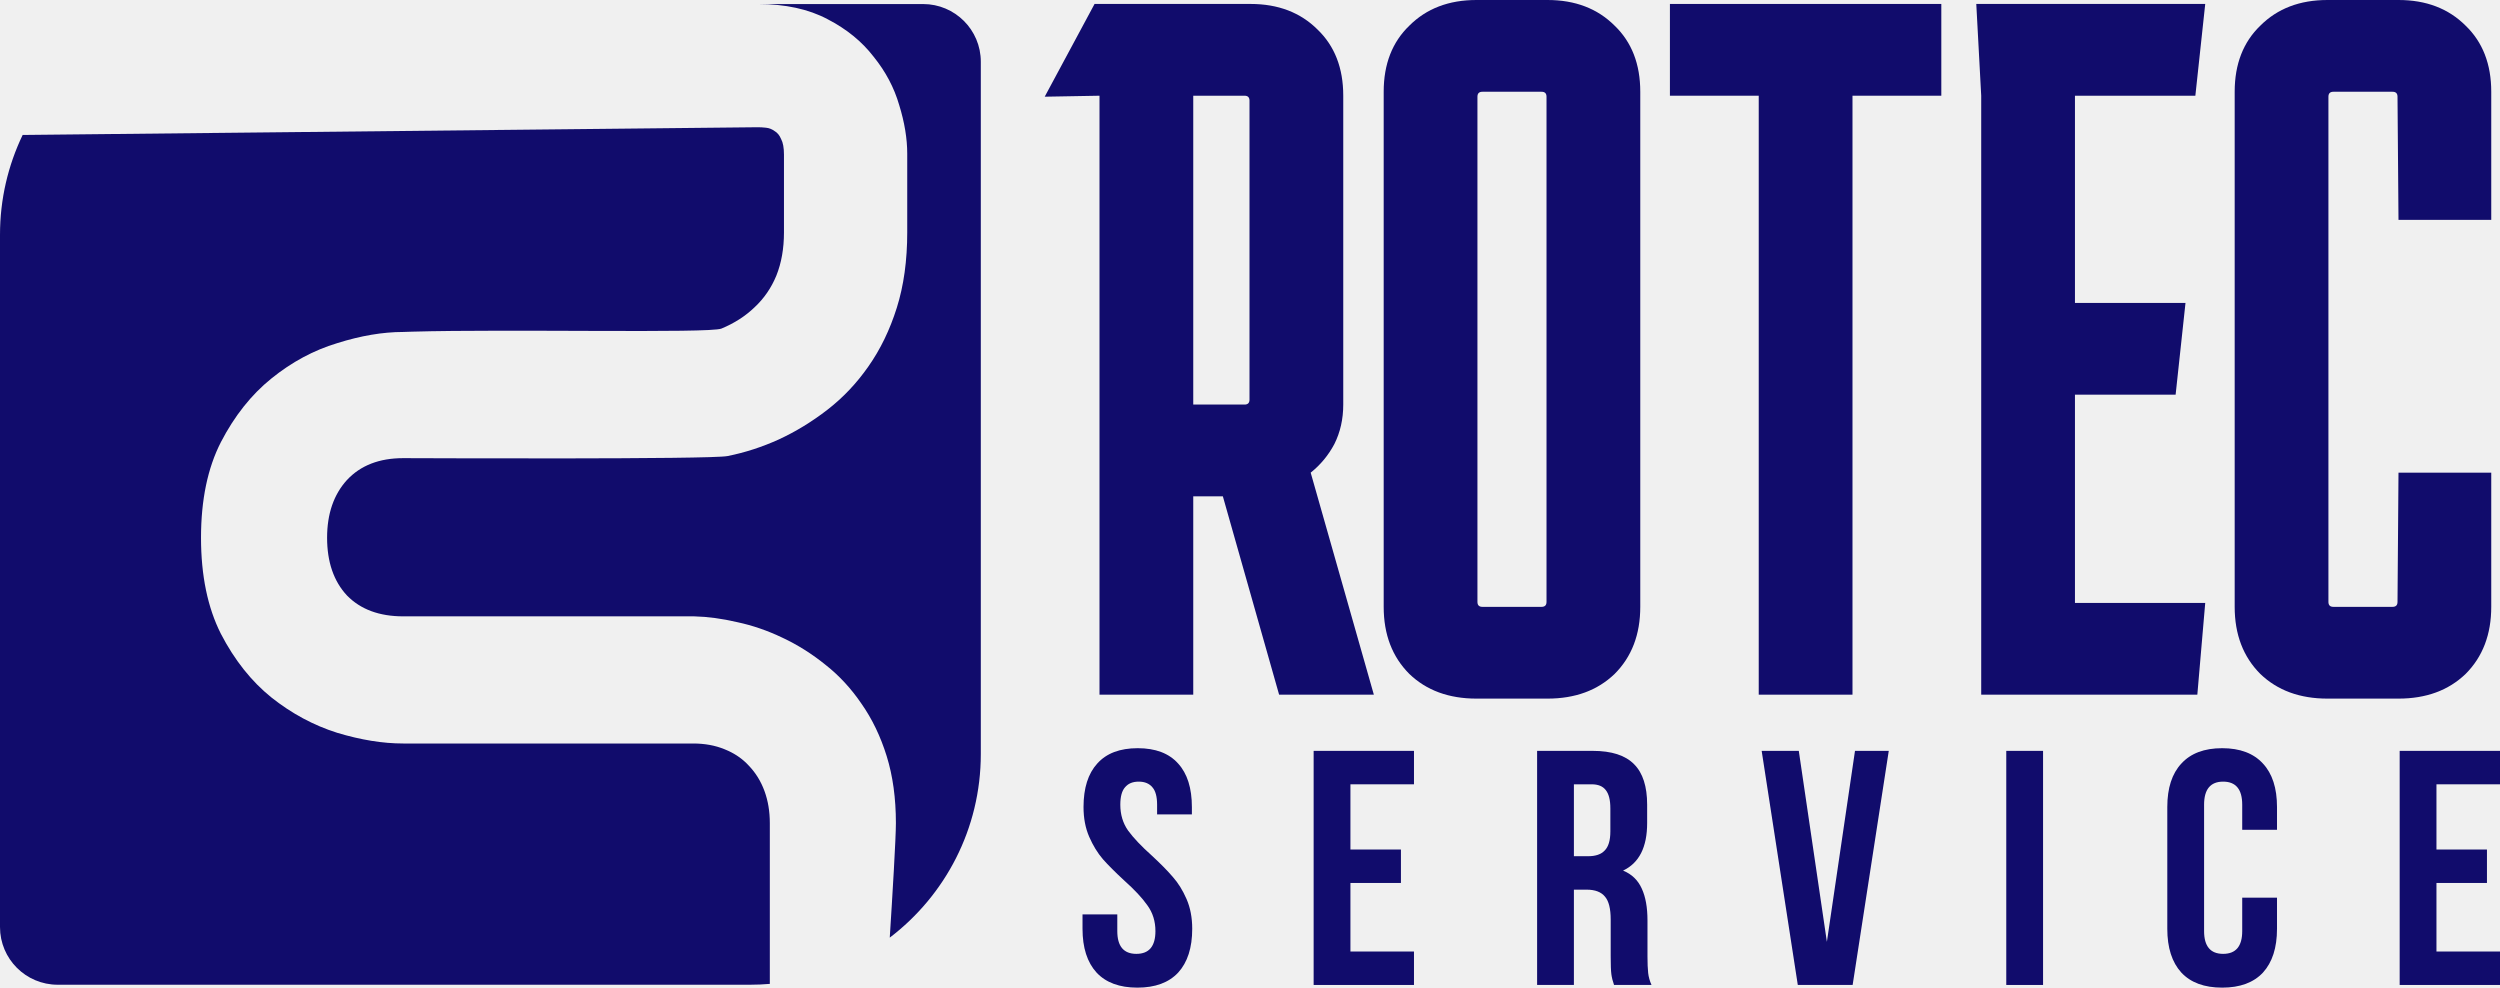
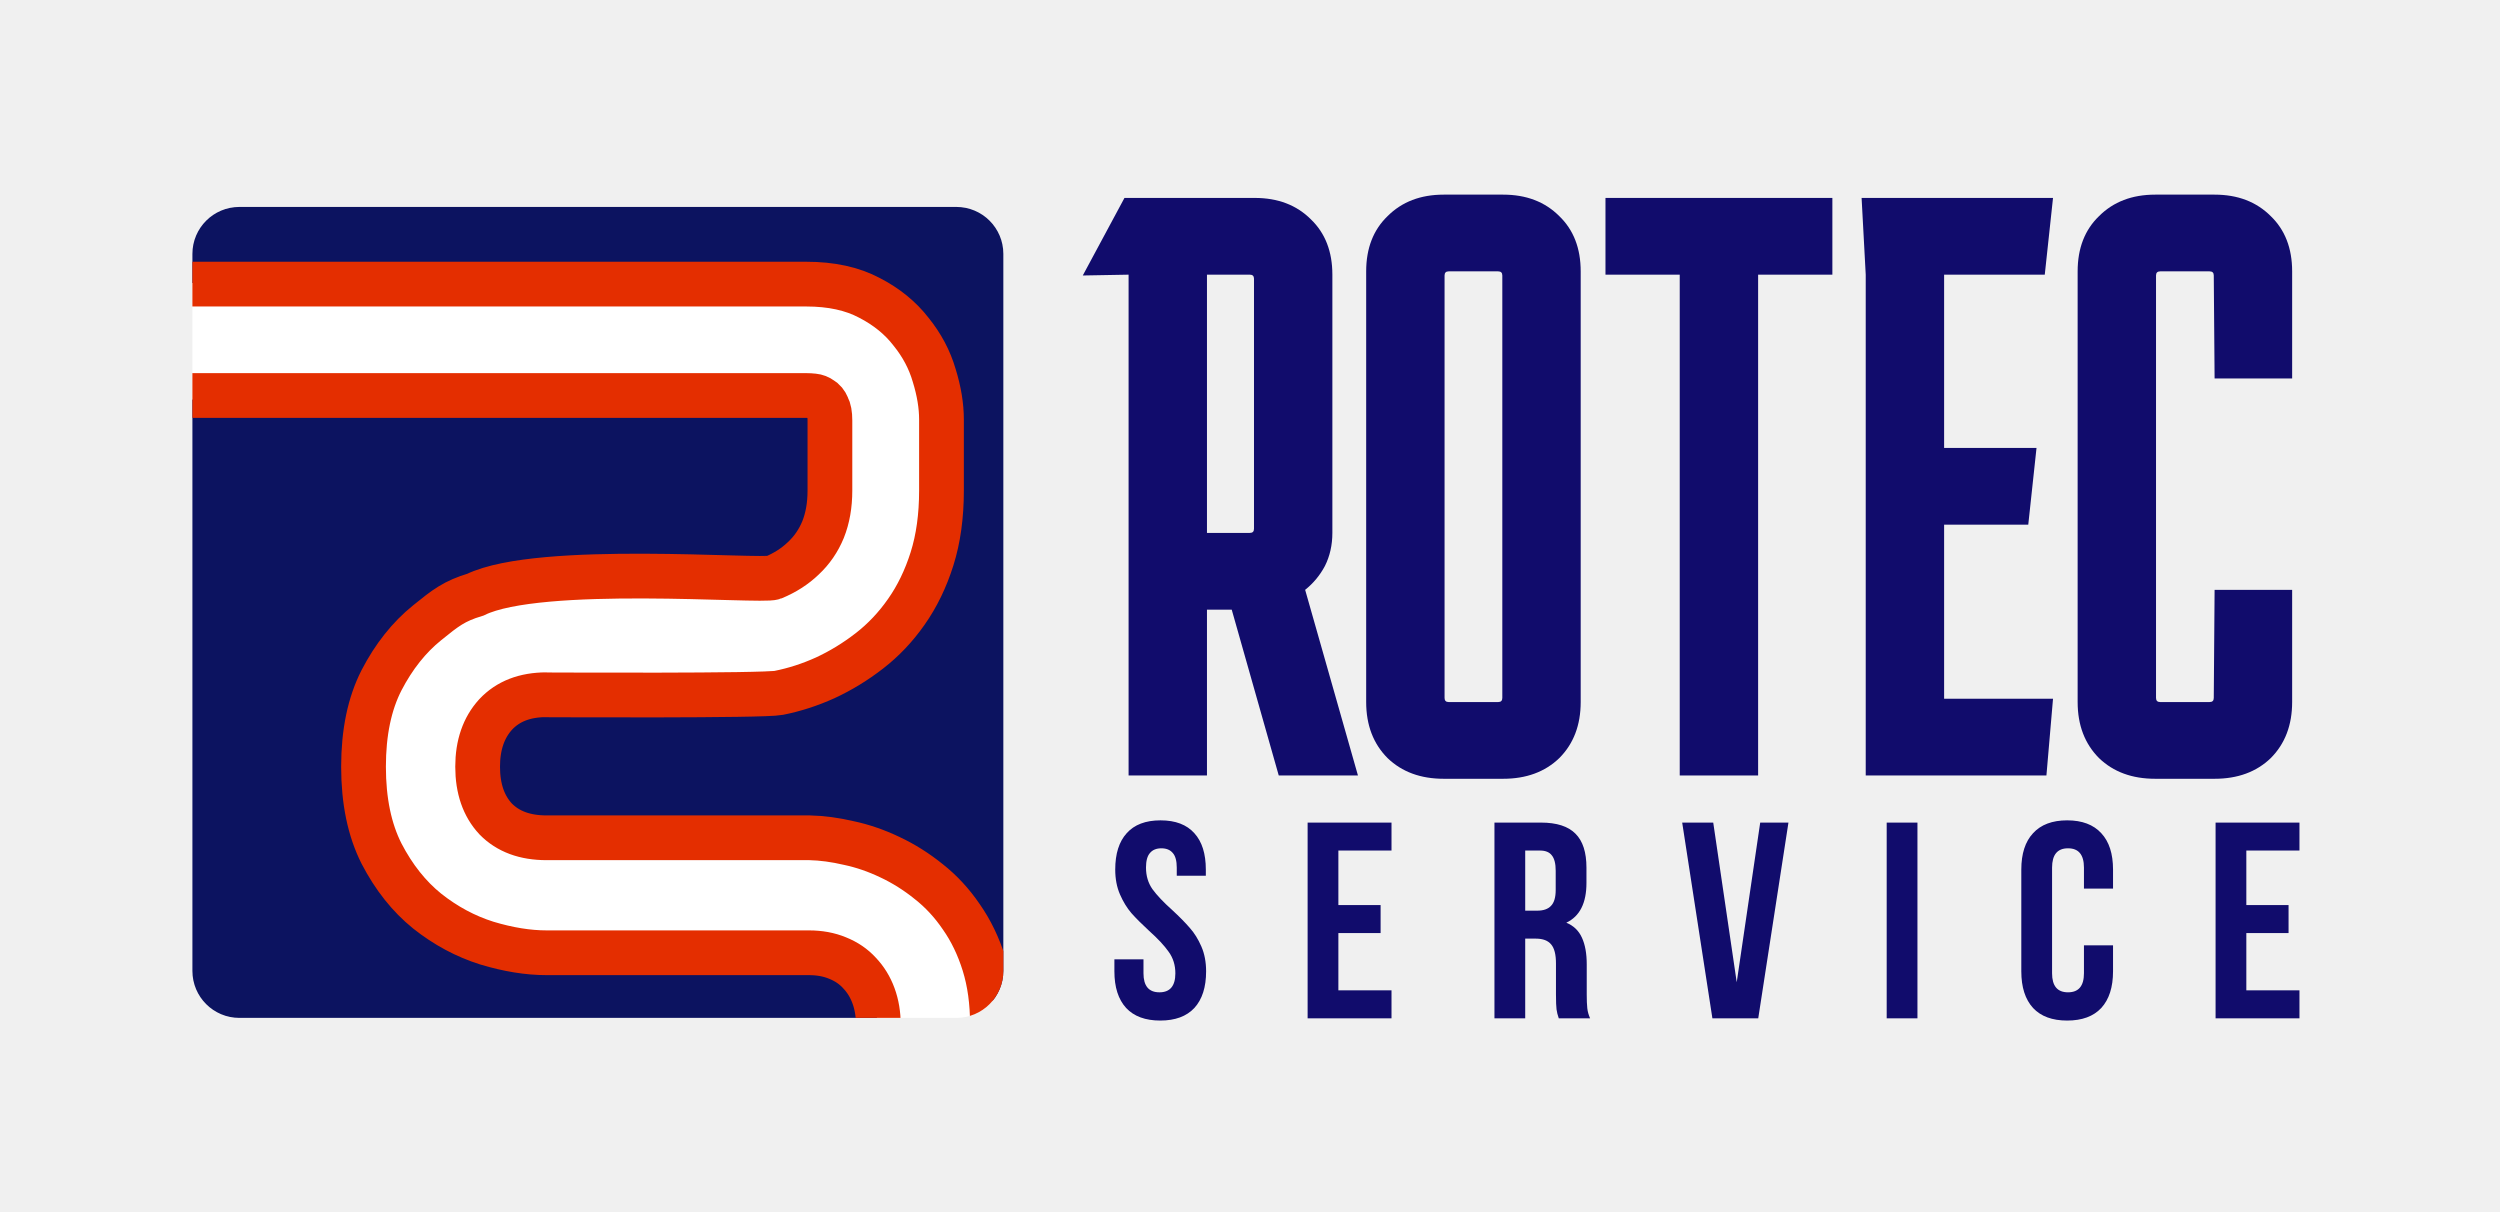
- <svg xmlns="http://www.w3.org/2000/svg" width="1658" height="655" viewBox="0 0 1658 655" fill="none">
-   <path d="M502.637 84.382C504.313 84.382 506.094 84.487 507.98 84.697C510.076 84.906 511.964 85.64 513.641 86.897C515.527 87.944 516.994 89.724 518.042 92.238C519.299 94.542 519.929 97.999 519.929 102.607V154.141C519.929 164.825 518.252 174.358 514.898 182.737C511.545 190.907 506.722 197.924 500.434 203.79C494.356 209.655 487.02 214.368 478.426 217.929C470.303 221.176 337.379 218.132 273.26 219.966L267.274 220.161C253.808 220.179 239.276 222.645 223.681 227.562C208.03 232.283 193.451 240.115 179.944 251.058C166.651 261.786 155.503 275.841 146.498 293.22C137.708 310.386 133.313 331.521 133.313 356.625C133.314 381.729 137.708 402.971 146.498 420.351C155.503 437.73 166.651 451.785 179.944 462.514C193.451 473.242 208.03 481.074 223.681 486.009C239.332 490.729 253.911 493.089 267.418 493.089H459.732C467.45 493.089 474.419 494.376 480.636 496.95C487.068 499.525 492.428 503.174 496.716 507.894C501.219 512.615 504.65 518.194 507.008 524.631C509.366 531.068 510.545 538.149 510.545 545.873V652.513C506.219 652.881 501.842 653.072 497.421 653.072H38.264C17.131 653.072 0 635.943 0 614.814V155.715C2.91203e-05 131.999 5.396 109.542 15.027 89.506L502.637 84.382Z" fill="#110C6C" />
-   <path d="M612.212 2.683C633.344 2.683 650.475 19.812 650.475 40.942V500.038C650.475 549.729 626.786 593.886 590.087 621.841C591.864 593.956 594.159 555.997 594.159 545.873C594.159 529.352 592.122 514.546 588.048 501.457C583.975 488.369 578.401 476.782 571.326 466.697C564.466 456.613 556.532 448.03 547.527 440.949C538.523 433.654 528.982 427.647 518.906 422.927C509.043 418.206 499.074 414.772 488.997 412.627C478.921 410.266 469.38 408.978 460.376 408.764H267.418C251.553 408.763 239.118 404.151 230.113 394.925C221.323 385.484 216.928 372.717 216.928 356.625C216.928 340.748 221.323 327.981 230.113 318.325C239.118 308.67 251.553 303.841 267.418 303.841C277.479 303.841 471.181 304.762 482.512 302.458C494.041 300.154 505.361 296.487 516.471 291.459C527.79 286.222 538.585 279.622 548.856 271.662C559.127 263.701 568.141 254.17 575.897 243.068C583.862 231.756 590.15 218.767 594.762 204.103C599.373 189.439 601.678 172.785 601.678 154.141V101.979C601.678 91.924 599.898 81.136 596.334 69.615C592.98 58.093 587.32 47.409 579.355 37.563C571.599 27.508 561.432 19.233 548.856 12.739C536.279 6.036 520.873 2.683 502.637 2.683H612.212Z" fill="#110C6C" />
-   <path d="M692.846 64.132L725.914 2.618H829.325C847.651 2.618 862.486 8.289 873.83 19.632C885.175 30.539 890.847 45.154 890.847 63.478V268.308C890.847 277.906 888.884 286.631 884.957 294.484C881.03 301.9 875.794 308.226 869.249 313.462L911.137 460.704H848.305L810.999 329.168H791.364V460.704H729.187V63.478L692.846 64.132ZM825.398 63.478H791.364V268.308H825.398C827.579 268.308 828.67 267.217 828.67 265.035V66.75C828.67 64.568 827.579 63.478 825.398 63.478Z" fill="#110C6C" />
-   <path d="M1087.83 402.461C1087.83 420.785 1082.16 435.618 1070.81 446.961C1059.47 457.868 1044.63 463.321 1026.31 463.321H979.184C960.858 463.321 946.023 457.868 934.678 446.961C923.333 435.618 917.661 420.785 917.661 402.461V60.86C917.661 42.537 923.333 27.921 934.678 17.015C946.023 5.672 960.858 0 979.184 0H1026.31C1044.63 0 1059.47 5.672 1070.81 17.015C1082.16 27.921 1087.83 42.537 1087.83 60.86V402.461ZM983.111 60.86C980.929 60.86 979.838 61.951 979.838 64.132V399.189C979.838 401.371 980.929 402.461 983.111 402.461H1022.38C1024.56 402.461 1025.65 401.371 1025.65 399.189V64.132C1025.65 61.951 1024.56 60.86 1022.38 60.86H983.111Z" fill="#110C6C" />
-   <path d="M1107.49 63.478V2.618H1287.48V63.478H1228.57V460.704H1166.39V63.478H1107.49Z" fill="#110C6C" />
-   <path d="M1462.51 399.844L1457.27 460.704H1313.94V63.478L1310.67 2.618H1462.51L1455.96 63.478H1376.11V200.903H1449.42L1442.87 261.763H1376.11V399.844H1462.51Z" fill="#110C6C" />
-   <path d="M1652.2 313.462V402.461C1652.2 420.785 1646.53 435.618 1635.19 446.961C1623.84 457.868 1609.01 463.321 1590.68 463.321H1543.56C1525.23 463.321 1510.4 457.868 1499.05 446.961C1487.71 435.618 1482.04 420.785 1482.04 402.461V60.86C1482.04 42.537 1487.71 27.921 1499.05 17.015C1510.4 5.672 1525.23 0 1543.56 0H1590.68C1609.01 0 1623.84 5.672 1635.19 17.015C1646.53 27.921 1652.2 42.537 1652.2 60.86V145.815H1590.68L1590.03 64.132C1590.03 61.951 1588.94 60.86 1586.75 60.86H1547.49C1545.3 60.86 1544.21 61.951 1544.21 64.132V399.189C1544.21 401.371 1545.3 402.461 1547.49 402.461H1586.75C1588.94 402.461 1590.03 401.371 1590.03 399.189L1590.68 313.462H1652.2Z" fill="#110C6C" />
-   <path d="M718.592 535.236C718.592 522.668 721.624 513.057 727.687 506.404C733.749 499.602 742.696 496.201 754.526 496.201C766.356 496.201 775.303 499.602 781.366 506.404C787.429 513.057 790.46 522.668 790.46 535.236V540.115H767.391V533.683C767.391 528.36 766.356 524.516 764.286 522.15C762.216 519.637 759.184 518.38 755.192 518.38C751.199 518.38 748.167 519.637 746.097 522.15C744.027 524.516 742.992 528.36 742.992 533.683C742.992 540.189 744.692 545.881 748.094 550.761C751.643 555.64 756.892 561.185 763.842 567.395C769.61 572.717 774.268 577.449 777.817 581.589C781.366 585.581 784.397 590.46 786.911 596.227C789.425 601.993 790.682 608.573 790.682 615.966C790.682 628.534 787.577 638.218 781.366 645.02C775.155 651.673 766.134 655 754.304 655C742.474 655 733.454 651.673 727.243 645.02C721.032 638.218 717.927 628.534 717.927 615.966V606.429H740.995V617.518C740.995 627.573 745.21 632.6 753.639 632.6C762.068 632.6 766.282 627.573 766.282 617.518C766.282 611.013 764.508 605.32 760.959 600.441C757.558 595.561 752.382 590.017 745.432 583.807C739.665 578.484 735.006 573.826 731.457 569.834C727.908 565.694 724.877 560.741 722.363 554.975C719.849 549.208 718.592 542.629 718.592 535.236Z" fill="#110C6C" />
-   <path d="M929.1 563.402V585.581H895.606V631.047H937.751V653.226H871.206V497.976H937.751V520.154H895.606V563.402H929.1Z" fill="#110C6C" />
-   <path d="M1070.43 653.226C1069.55 650.712 1068.95 648.346 1068.66 646.129C1068.36 643.911 1068.21 639.919 1068.21 634.152V609.756C1068.21 602.659 1066.96 597.631 1064.44 594.674C1061.93 591.569 1057.86 590.017 1052.24 590.017H1043.81V653.226H1019.41V497.976H1056.24C1068.81 497.976 1077.97 500.933 1083.74 506.847C1089.51 512.614 1092.39 521.559 1092.39 533.683V545.881C1092.39 561.85 1087.07 572.348 1076.42 577.375C1082.19 579.741 1086.33 583.733 1088.84 589.351C1091.36 594.822 1092.61 601.845 1092.61 610.421V634.374C1092.61 638.81 1092.76 642.432 1093.06 645.241C1093.35 647.903 1094.09 650.564 1095.28 653.226H1070.43ZM1043.81 567.838H1053.35C1058.23 567.838 1061.86 566.581 1064.22 564.068C1066.74 561.554 1067.99 557.34 1067.99 551.426V536.123C1067.99 530.504 1066.96 526.438 1064.89 523.925C1062.96 521.411 1059.86 520.154 1055.57 520.154H1043.81V567.838Z" fill="#110C6C" />
-   <path d="M1230.23 497.976H1252.63L1228.67 653.226H1192.3L1168.34 497.976H1192.96L1211.59 624.615L1230.23 497.976Z" fill="#110C6C" />
-   <path d="M1354.96 497.976V653.226H1330.56V497.976H1354.96Z" fill="#110C6C" />
-   <path d="M1510.11 615.966C1510.11 628.534 1507 638.218 1500.79 645.02C1494.58 651.673 1485.56 655 1473.73 655C1461.9 655 1452.88 651.673 1446.67 645.02C1440.46 638.218 1437.35 628.534 1437.35 615.966V535.236C1437.35 522.668 1440.46 513.057 1446.67 506.404C1452.88 499.602 1461.9 496.201 1473.73 496.201C1485.56 496.201 1494.58 499.602 1500.79 506.404C1507 513.057 1510.11 522.668 1510.11 535.236V550.317H1487.04V533.683C1487.04 523.481 1482.82 518.38 1474.39 518.38C1465.97 518.38 1461.75 523.481 1461.75 533.683V617.518C1461.75 627.573 1465.97 632.6 1474.39 632.6C1482.82 632.6 1487.04 627.573 1487.04 617.518V595.34H1510.11V615.966Z" fill="#110C6C" />
-   <path d="M1649.35 563.402V585.581H1615.86V631.047H1658V653.226H1591.46V497.976H1658V520.154H1615.86V563.402H1649.35Z" fill="#110C6C" />
+ <svg xmlns="http://www.w3.org/2000/svg" width="2235" height="1083" viewBox="0 0 2235 1083" fill="none">
+   <path d="M968 246.286L1005.27 176.95H1121.81C1142.46 176.95 1159.18 183.343 1171.97 196.128C1184.75 208.422 1191.14 224.895 1191.14 245.548V476.419C1191.14 487.238 1188.93 497.073 1184.51 505.924C1180.08 514.283 1174.18 521.414 1166.8 527.314L1214.01 693.276H1143.2L1101.16 545.017H1079.03V693.276H1008.96V245.548L968 246.286ZM1117.38 245.548H1079.03V476.419H1117.38C1119.84 476.419 1121.07 475.19 1121.07 472.731V249.236C1121.07 246.777 1119.84 245.548 1117.38 245.548Z" fill="#110C6C" />
+   <path d="M1413.14 627.629C1413.14 648.282 1406.75 665.001 1393.96 677.787C1381.18 690.08 1364.46 696.227 1343.81 696.227H1290.7C1270.05 696.227 1253.33 690.08 1240.54 677.787C1227.76 665.001 1221.36 648.282 1221.36 627.629V242.598C1221.36 221.945 1227.76 205.471 1240.54 193.178C1253.33 180.393 1270.05 174 1290.7 174H1343.81C1364.46 174 1381.18 180.393 1393.96 193.178C1406.75 205.471 1413.14 221.945 1413.14 242.598V627.629ZM1295.12 242.598C1292.67 242.598 1291.44 243.827 1291.44 246.286V623.941C1291.44 626.4 1292.67 627.629 1295.12 627.629H1339.38C1341.84 627.629 1343.07 626.4 1343.07 623.941V246.286C1343.07 243.827 1341.84 242.598 1339.38 242.598H1295.12Z" fill="#110C6C" />
+   <path d="M1435.3 245.548V176.95H1638.14V245.548H1571.76V693.276H1501.68V245.548H1435.3Z" fill="#110C6C" />
+   <path d="M1835.4 624.679L1829.5 693.276H1667.96V245.548L1664.27 176.95H1835.4L1828.02 245.548H1738.04V400.446H1820.65L1813.27 469.043H1738.04V624.679H1835.4Z" fill="#110C6C" />
+   <path d="M2049.18 527.314V627.629C2049.18 648.282 2042.79 665.001 2030.01 677.787C2017.22 690.08 2000.5 696.227 1979.85 696.227H1926.74C1906.09 696.227 1889.37 690.08 1876.58 677.787C1863.8 665.001 1857.41 648.282 1857.41 627.629V242.598C1857.41 221.945 1863.8 205.471 1876.58 193.178C1889.37 180.393 1906.09 174 1926.74 174H1979.85C2000.5 174 2017.22 180.393 2030.01 193.178C2042.79 205.471 2049.18 221.945 2049.18 242.598V338.354H1979.85L1979.11 246.286C1979.11 243.827 1977.88 242.598 1975.42 242.598H1931.17C1928.71 242.598 1927.48 243.827 1927.48 246.286V623.941C1927.48 626.4 1928.71 627.629 1931.17 627.629H1975.42C1977.88 627.629 1979.11 626.4 1979.11 623.941L1979.85 527.314H2049.18Z" fill="#110C6C" />
+   <path d="M997.019 777.388C997.019 763.222 1000.44 752.39 1007.27 744.89C1014.1 737.224 1024.18 733.391 1037.52 733.391C1050.85 733.391 1060.93 737.224 1067.76 744.89C1074.6 752.39 1078.01 763.222 1078.01 777.388V782.888H1052.02V775.638C1052.02 769.638 1050.85 765.305 1048.52 762.639C1046.18 759.806 1042.77 758.389 1038.27 758.389C1033.77 758.389 1030.35 759.806 1028.02 762.639C1025.68 765.305 1024.52 769.638 1024.52 775.638C1024.52 782.971 1026.43 789.387 1030.27 794.887C1034.27 800.386 1040.18 806.636 1048.02 813.636C1054.52 819.635 1059.76 824.968 1063.76 829.634C1067.76 834.134 1071.18 839.634 1074.01 846.133C1076.85 852.633 1078.26 860.049 1078.26 868.382C1078.26 882.547 1074.76 893.463 1067.76 901.13C1060.76 908.629 1050.6 912.379 1037.27 912.379C1023.93 912.379 1013.77 908.629 1006.77 901.13C999.769 893.463 996.269 882.547 996.269 868.382V857.633H1022.27V870.132C1022.27 881.464 1027.02 887.13 1036.52 887.13C1046.02 887.13 1050.77 881.464 1050.77 870.132C1050.77 862.799 1048.77 856.383 1044.77 850.883C1040.93 845.383 1035.1 839.134 1027.27 832.134C1020.77 826.135 1015.52 820.885 1011.52 816.385C1007.52 811.719 1004.1 806.136 1001.27 799.636C998.436 793.137 997.019 785.721 997.019 777.388ZM1234.26 809.136V834.134H1196.51V885.381H1244.01V910.379H1169.01V735.391H1244.01V760.389H1196.51V809.136H1234.26ZM1393.54 910.379C1392.54 907.546 1391.87 904.879 1391.54 902.379C1391.21 899.88 1391.04 895.38 1391.04 888.88V861.382C1391.04 853.383 1389.62 847.717 1386.79 844.383C1383.96 840.884 1379.37 839.134 1373.04 839.134H1363.54V910.379H1336.04V735.391H1377.54C1391.71 735.391 1402.04 738.724 1408.54 745.39C1415.04 751.89 1418.29 761.972 1418.29 775.638V789.387C1418.29 807.386 1412.29 819.218 1400.29 824.885C1406.79 827.551 1411.45 832.051 1414.29 838.384C1417.12 844.55 1418.54 852.466 1418.54 862.132V889.13C1418.54 894.13 1418.7 898.213 1419.04 901.38C1419.37 904.379 1420.2 907.379 1421.54 910.379H1393.54ZM1363.54 814.135H1374.29C1379.79 814.135 1383.87 812.719 1386.54 809.886C1389.37 807.053 1390.79 802.303 1390.79 795.637V778.388C1390.79 772.055 1389.62 767.472 1387.29 764.639C1385.12 761.806 1381.62 760.389 1376.79 760.389H1363.54V814.135ZM1573.62 735.391H1598.87L1571.87 910.379H1530.88L1503.88 735.391H1531.63L1552.63 878.131L1573.62 735.391ZM1714.2 735.391V910.379H1686.7V735.391H1714.2ZM1889.05 868.382C1889.05 882.547 1885.55 893.463 1878.55 901.13C1871.55 908.629 1861.38 912.379 1848.05 912.379C1834.72 912.379 1824.55 908.629 1817.55 901.13C1810.55 893.463 1807.05 882.547 1807.05 868.382V777.388C1807.05 763.222 1810.55 752.39 1817.55 744.89C1824.55 737.224 1834.72 733.391 1848.05 733.391C1861.38 733.391 1871.55 737.224 1878.55 744.89C1885.55 752.39 1889.05 763.222 1889.05 777.388V794.387H1863.05V775.638C1863.05 764.139 1858.3 758.389 1848.8 758.389C1839.3 758.389 1834.55 764.139 1834.55 775.638V870.132C1834.55 881.464 1839.3 887.13 1848.8 887.13C1858.3 887.13 1863.05 881.464 1863.05 870.132V845.133H1889.05V868.382ZM2045.97 809.136V834.134H2008.22V885.381H2055.72V910.379H1980.73V735.391H2055.72V760.389H2008.22V809.136H2045.97Z" fill="#110C6C" />
+   <g clip-path="url(#clip0_3023_8)">
+     <rect x="172" y="185" width="725" height="725" rx="42" fill="white" />
+     <path d="M720.847 354.586C722.851 354.586 724.988 354.71 727.258 354.962V354.963L727.269 354.964C729.646 355.201 731.775 356.028 733.674 357.45L733.729 357.491L733.788 357.524C735.846 358.666 737.506 360.634 738.721 363.546L738.741 363.595L738.767 363.641C740.181 366.23 740.945 370.242 740.945 375.801V438.616C740.945 451.531 738.917 463.017 734.883 473.091C730.844 482.919 725.044 491.353 717.48 498.401L717.474 498.407L717.468 498.413C710.153 505.465 701.315 511.143 690.938 515.44C690.741 515.519 690.341 515.614 689.679 515.701C689.037 515.785 688.214 515.855 687.213 515.908C685.211 516.015 682.549 516.056 679.297 516.049C672.795 516.034 663.993 515.821 653.521 515.538C632.587 514.972 605.014 514.124 575.961 514.023C546.91 513.922 516.356 514.568 489.454 516.99C462.69 519.4 439.407 523.579 424.824 530.609C409.406 536.488 394.882 544.943 381.257 555.972C364.917 569.147 351.232 586.393 340.191 607.683L340.189 607.687C329.374 628.787 323.993 654.716 323.993 685.429C323.993 716.142 329.375 742.198 340.188 763.558L340.191 763.566C351.232 784.856 364.917 802.102 381.257 815.277L381.264 815.282C397.833 828.431 415.728 838.038 434.945 844.092L434.957 844.095C454.126 849.871 472.012 852.769 488.606 852.769H723.237C732.542 852.769 740.911 854.319 748.358 857.4L748.37 857.404C756.089 860.492 762.498 864.855 767.619 870.487L767.627 870.496L767.636 870.505C773.029 876.154 777.143 882.836 779.976 890.56C782.808 898.282 784.23 906.795 784.23 916.107V922H161.242V357.307L720.847 354.585V354.586ZM909.242 922H888.165C888.216 920 888.244 918.027 888.244 916.107C888.244 895.888 885.749 877.739 880.744 861.671C875.903 846.13 869.328 832.301 861.015 820.19L860.205 819.024C852.046 807.044 842.646 796.783 832.004 788.248L830.97 787.428C820.272 778.77 808.953 771.588 797.014 765.886L795.855 765.339C783.765 759.558 771.536 755.349 759.169 752.717H759.17C746.819 749.826 735.11 748.247 724.046 747.983L724.034 747.982H488.606C469.752 747.982 455.031 742.598 444.315 731.927L443.809 731.415C433.307 720.137 428.006 704.847 428.006 685.429C428.006 666.272 433.307 650.972 443.824 639.426C453.782 628.758 467.272 622.986 484.4 622.186C494.199 622.208 541.608 622.435 589.17 622.346C614.179 622.299 639.24 622.164 658.914 621.865C668.75 621.716 677.245 621.525 683.715 621.284C690.136 621.045 694.663 620.753 696.491 620.382L696.492 620.383C710.635 617.559 724.517 613.066 738.138 606.907L738.146 606.904C752.027 600.488 765.261 592.404 777.85 582.656C790.463 572.89 801.528 561.198 811.045 547.587C820.829 533.705 828.544 517.778 834.198 499.816C839.861 481.827 842.684 461.423 842.684 438.616V375.034C842.684 363.047 840.624 350.236 836.521 336.609L836.117 335.288C831.986 321.115 825.018 307.98 815.225 295.886C805.667 283.512 793.153 273.344 777.707 265.374H777.708C762.184 257.107 743.215 253 720.847 253H165.135L164.836 253.411L161.242 258.343V174H909.242V922ZM783.742 900.343C783.771 900.488 783.8 900.634 783.828 900.779C783.8 900.634 783.771 900.488 783.742 900.343ZM783.252 898.074C783.269 898.148 783.287 898.222 783.304 898.296C783.287 898.222 783.269 898.148 783.252 898.074ZM881.118 866.504C881.25 866.981 881.38 867.46 881.507 867.94C881.38 867.46 881.25 866.981 881.118 866.504ZM880.248 863.471C880.383 863.922 880.515 864.375 880.646 864.829L880.248 863.471ZM743.068 854.474C743.507 854.604 743.944 854.737 744.378 854.876C744.626 854.956 744.872 855.037 745.118 855.12C744.442 854.893 743.758 854.678 743.068 854.474ZM742.246 854.236C742.407 854.281 742.567 854.327 742.727 854.373C742.567 854.327 742.407 854.281 742.246 854.236ZM741.384 854C741.57 854.049 741.756 854.1 741.941 854.151C741.756 854.1 741.57 854.049 741.384 854ZM362.227 795.156C362.002 794.889 361.779 794.621 361.556 794.352C361.779 794.621 362.002 794.889 362.227 795.156ZM361.274 794.01C361.094 793.791 360.914 793.572 360.735 793.353C360.914 793.572 361.094 793.791 361.274 794.01ZM360.538 793.109C360.323 792.844 360.107 792.579 359.894 792.312C360.107 792.579 360.323 792.844 360.538 793.109ZM357.455 789.185C358.216 790.185 358.985 791.172 359.763 792.146C358.985 791.172 358.216 790.185 357.455 789.185ZM357.356 789.054C357.238 788.897 357.118 788.741 357 788.584C356.916 788.473 356.834 788.36 356.75 788.248C356.952 788.517 357.154 788.786 357.356 789.054ZM355.916 787.126C355.752 786.903 355.589 786.678 355.426 786.453C355.589 786.678 355.752 786.903 355.916 787.126ZM354.775 785.554C354.671 785.408 354.567 785.263 354.463 785.117C354.567 785.263 354.671 785.408 354.775 785.554ZM353.568 783.848C353.396 783.601 353.224 783.353 353.053 783.104C353.224 783.353 353.396 783.601 353.568 783.848ZM351.765 781.211C352.002 781.564 352.239 781.916 352.478 782.267C352.239 781.916 352.002 781.564 351.765 781.211ZM351.24 780.426C351.09 780.199 350.939 779.971 350.789 779.743C350.939 779.971 351.09 780.199 351.24 780.426ZM349.906 778.386C349.792 778.209 349.68 778.031 349.566 777.854C349.68 778.031 349.792 778.209 349.906 778.386ZM348.914 776.823C348.789 776.624 348.664 776.425 348.539 776.226C348.664 776.425 348.789 776.624 348.914 776.823ZM347.662 774.803C347.62 774.734 347.576 774.665 347.534 774.596C347.477 774.502 347.422 774.407 347.365 774.313C347.464 774.477 347.563 774.64 347.662 774.803ZM478.997 748.484C479.557 748.545 480.121 748.599 480.688 748.648C480.405 748.624 480.122 748.599 479.84 748.571L478.997 748.484ZM455.259 741.367V741.368C455.044 741.25 454.831 741.131 454.618 741.01V741.009C454.831 741.13 455.044 741.249 455.259 741.367ZM696.296 619.402C696.081 619.446 695.825 619.488 695.528 619.53C695.676 619.509 695.814 619.488 695.941 619.467L696.296 619.402ZM701.559 618.271L700.245 618.568C701.038 618.392 701.83 618.209 702.621 618.021C702.267 618.105 701.913 618.19 701.559 618.271ZM342.049 606.298C342.072 606.255 342.094 606.211 342.117 606.168C342.173 606.063 342.23 605.958 342.286 605.854C342.207 606.001 342.128 606.15 342.049 606.298ZM342.968 604.591C343.076 604.392 343.183 604.194 343.292 603.996C343.183 604.194 343.076 604.392 342.968 604.591ZM345.315 600.4C345.352 600.338 345.388 600.275 345.424 600.213C345.388 600.275 345.352 600.338 345.315 600.4ZM346.291 598.729C346.334 598.656 346.377 598.582 346.421 598.509C346.448 598.463 346.475 598.418 346.502 598.372C346.431 598.491 346.361 598.61 346.291 598.729ZM349.234 593.915C348.792 594.614 348.354 595.32 347.918 596.029C348.072 595.778 348.225 595.527 348.38 595.277L349.234 593.915ZM361.323 577.18C359.853 578.963 358.412 580.791 357.001 582.666L357 582.665C358.411 580.79 359.853 578.963 361.323 577.18ZM362.592 575.659C362.865 575.336 363.14 575.014 363.415 574.694C363.473 574.627 363.531 574.561 363.589 574.494C363.255 574.88 362.923 575.268 362.592 575.659ZM364.269 573.715C364.427 573.534 364.584 573.352 364.743 573.172L364.861 573.039C364.663 573.263 364.466 573.489 364.269 573.715ZM690.693 516.546C690.487 516.59 690.251 516.628 689.985 516.666C690.252 516.628 690.49 516.589 690.696 516.545L690.693 516.546ZM692.288 515.958L691.31 516.369C691.791 516.17 692.268 515.967 692.742 515.762C692.591 515.827 692.44 515.893 692.288 515.958ZM832.711 501.187C832.355 502.285 831.99 503.375 831.618 504.458C831.802 503.922 831.985 503.384 832.165 502.844L832.711 501.187ZM841.569 446.377C841.56 446.68 841.551 446.983 841.541 447.285C841.551 446.983 841.56 446.68 841.569 446.377ZM841.617 444.565C841.61 444.863 841.602 445.161 841.595 445.458C841.602 445.161 841.611 444.863 841.617 444.565ZM841.676 440.739C841.669 441.627 841.655 442.512 841.64 443.393C841.643 443.211 841.648 443.03 841.65 442.849L841.676 440.739ZM741.922 441.041C741.915 441.395 741.905 441.747 741.895 442.099C741.905 441.735 741.915 441.37 741.922 441.004V441.041ZM729.039 354.235C729.108 354.251 729.177 354.267 729.246 354.283C729.177 354.267 729.108 354.251 729.039 354.235ZM728.446 354.118C728.504 354.128 728.561 354.138 728.618 354.148C728.561 354.138 728.504 354.128 728.446 354.118ZM727.894 354.031C727.972 354.042 728.049 354.055 728.127 354.066C728.049 354.055 727.972 354.042 727.894 354.031ZM723.203 353.64L724.012 353.682C723.74 353.666 723.47 353.652 723.202 353.64L722.405 353.609C722.669 353.617 722.935 353.628 723.203 353.64ZM830.414 322.517C830.26 322.165 830.104 321.813 829.945 321.463V321.462C830.104 321.813 830.26 322.164 830.414 322.517ZM880.76 865.229C880.866 865.601 880.971 865.972 881.074 866.346C880.971 865.972 880.866 865.601 880.76 865.229ZM363.638 796.81C363.564 796.724 363.489 796.64 363.415 796.555C363.321 796.445 363.228 796.334 363.134 796.225C363.301 796.42 363.469 796.615 363.638 796.81ZM362.963 796.025C362.739 795.762 362.515 795.498 362.292 795.233C362.515 795.498 362.739 795.762 362.963 796.025Z" fill="#0C1360" />
+     <path d="M483.192 621.182C495.467 621.182 682.487 622.211 696.297 619.402C710.363 616.593 724.173 612.125 737.727 605.996C751.537 599.613 764.707 591.569 777.238 581.866C789.77 572.163 800.766 560.545 810.229 547.011C819.947 533.222 827.619 517.391 833.245 499.516C838.872 481.642 841.685 461.342 841.685 438.616V375.035C841.685 362.778 839.511 349.628 835.163 335.583C831.072 321.539 824.167 308.517 814.449 296.515C804.986 284.259 792.583 274.172 777.238 266.257C761.894 258.086 743.097 254 720.848 254H160M160 353.585H720.848C722.894 353.585 725.068 353.713 727.369 353.968C729.927 354.224 732.228 355.118 734.274 356.65C736.576 357.926 738.366 360.097 739.645 363.161C741.179 365.97 741.946 370.183 741.946 375.801V438.616C741.946 451.639 739.901 463.257 735.809 473.471C731.717 483.43 725.835 491.984 718.163 499.133C710.746 506.283 701.796 512.028 691.31 516.369C681.081 520.455 482.673 503.622 425.099 531.588C406.005 537.342 398.365 543.412 381.886 556.75C365.668 569.827 352.067 586.958 341.081 608.143C330.356 629.066 324.994 654.828 324.994 685.428C324.994 716.029 330.356 741.921 341.081 763.106C352.067 784.291 365.668 801.422 381.886 814.499C398.365 827.576 416.152 837.122 435.247 843.138C454.342 848.891 472.129 851.768 488.608 851.768H723.239C732.655 851.768 741.156 853.338 748.742 856.476C756.589 859.615 763.128 864.061 768.36 869.815C773.853 875.569 778.038 882.369 780.915 890.215C783.793 898.061 785.231 906.692 785.231 916.107C785.231 935.462 785.231 944.803 785.231 944.803M887.245 944.803C887.245 944.803 887.245 936.246 887.245 916.107C887.245 895.969 884.76 877.922 879.79 861.968C874.82 846.014 868.019 831.891 859.387 819.599C851.017 807.306 841.339 796.845 830.353 788.214C819.367 779.322 807.727 771.998 795.433 766.245C783.4 760.491 771.237 756.306 758.943 753.691C746.649 750.814 735.009 749.244 724.023 748.983H488.608C469.251 748.983 454.08 743.36 443.094 732.113C432.369 720.606 427.007 705.044 427.007 685.428C427.007 666.074 432.369 650.513 443.094 638.743C454.08 626.974 469.251 621.089 488.608 621.089" stroke="#E42E00" stroke-width="40" />
+   </g>
+   <defs>
+     <clipPath id="clip0_3023_8">
+       <rect x="172" y="185" width="725" height="725" rx="42" fill="white" />
+     </clipPath>
+   </defs>
</svg>
